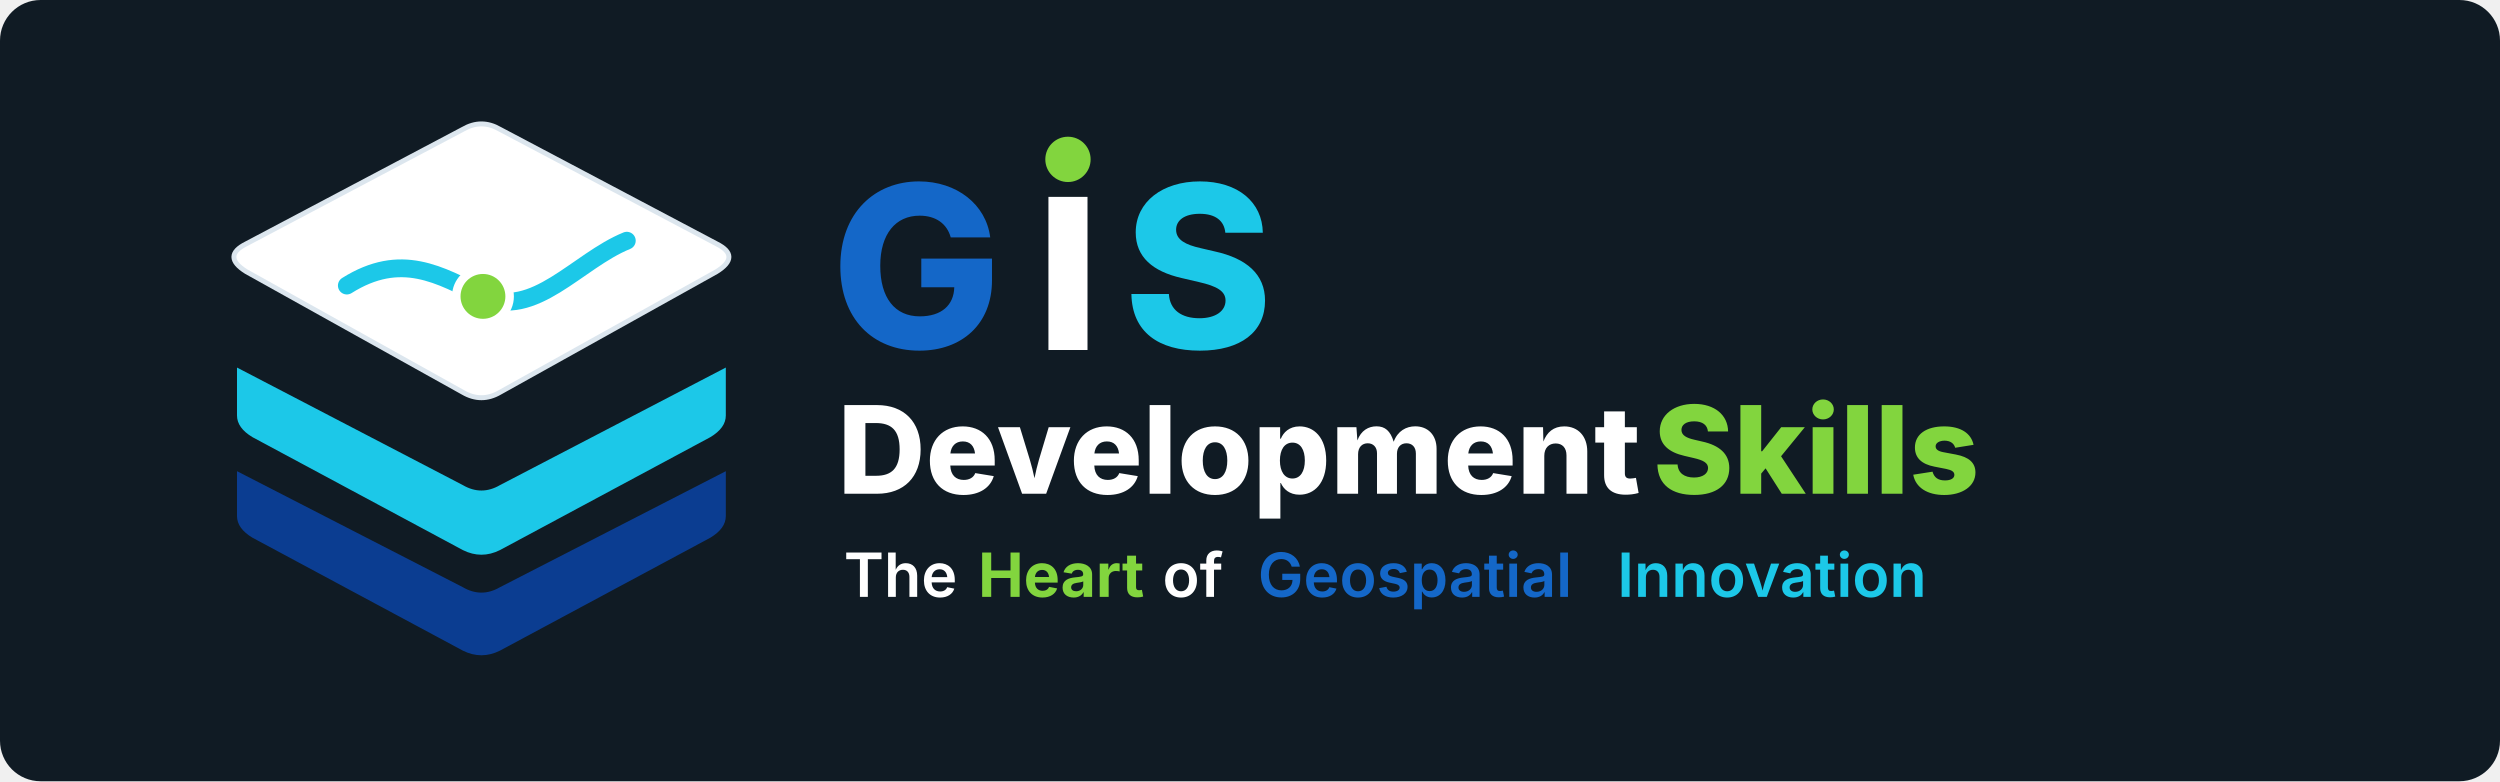
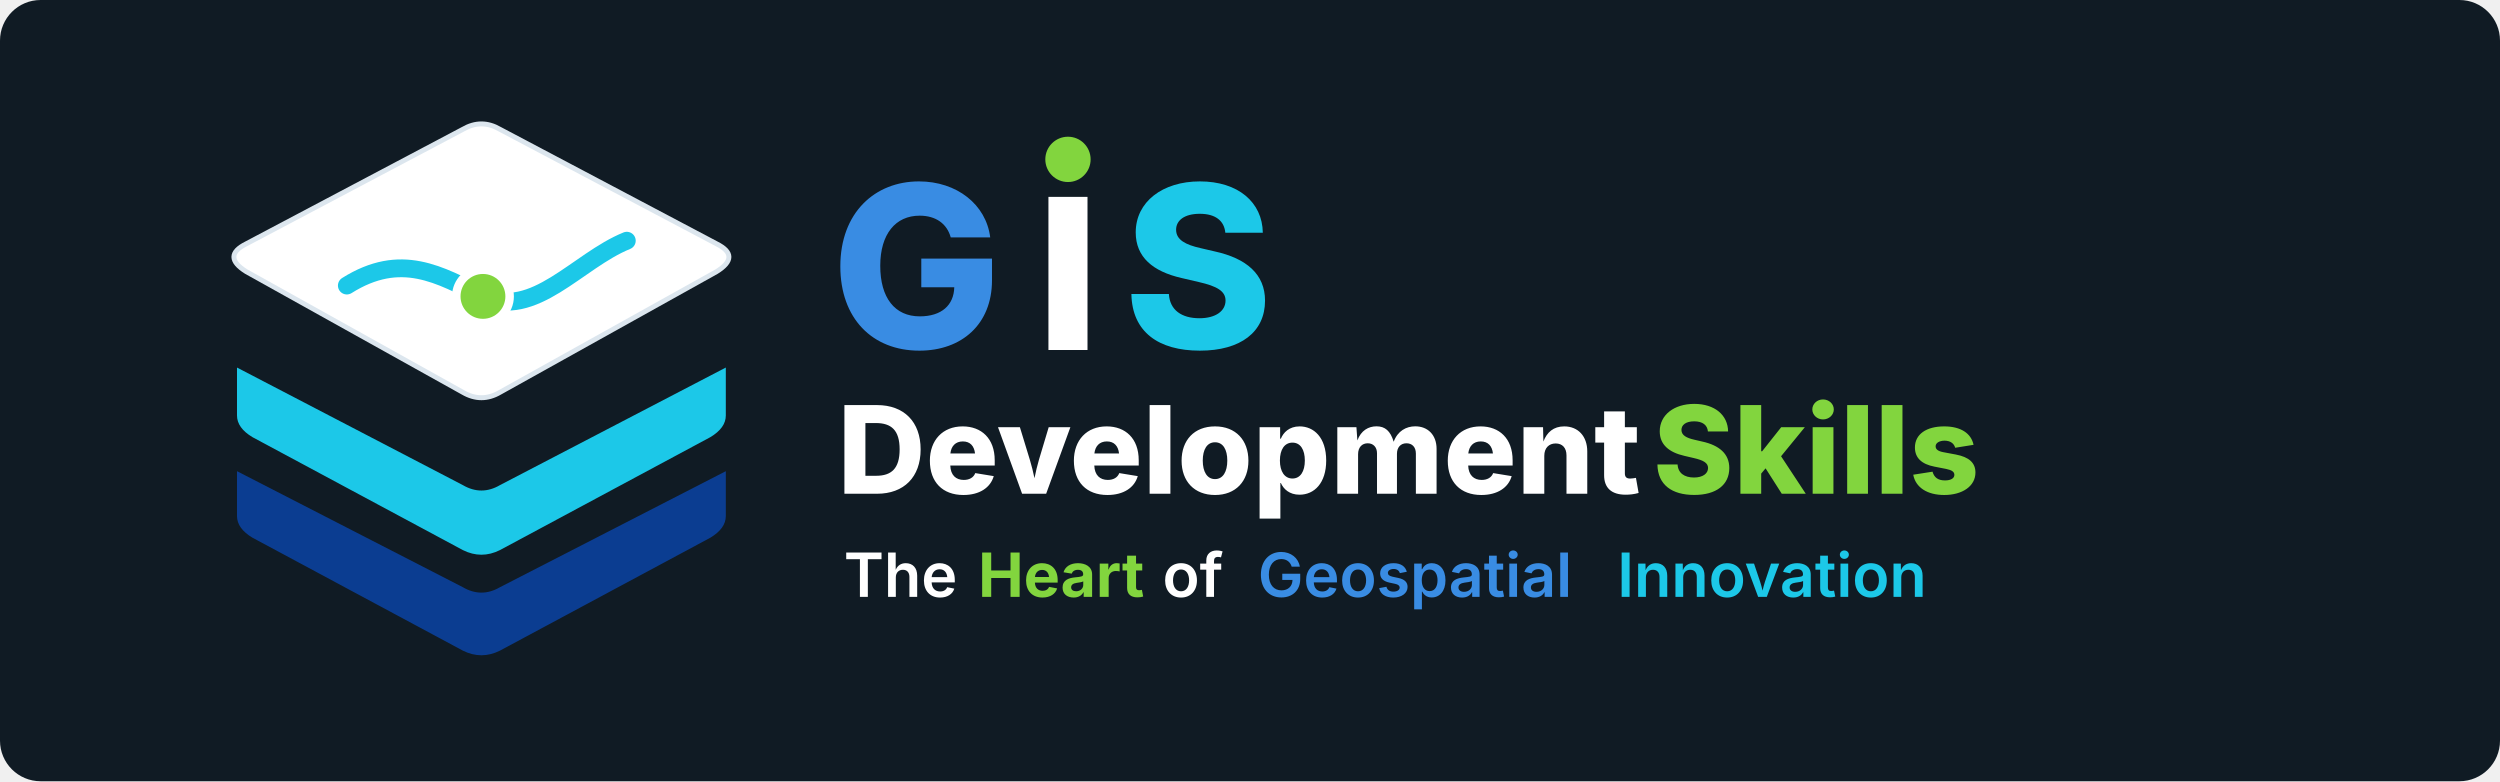
<svg xmlns="http://www.w3.org/2000/svg" width="1600" height="500" viewBox="0 0 1600 500" role="img" aria-labelledby="brandTitle brandDescription">
  <rect width="1600" height="500" rx="26" fill="#101B24" />
  <g transform="translate(100 40)">
    <g id="map-layers-icon" transform="translate(20 20) scale(0.99)">
      <path id="bottom-layer" fill="#0B3D91" d="M32 244 L178 319 Q190 326 202 319 L348 244 L348 273 Q348 281 338 287 L202 360 Q190 366 178 360 L42 287 Q32 281 32 273 Z" />
      <path id="middle-layer" fill="#1CC8E8" d="M32 177 L178 253 Q190 260 202 253 L348 177 L348 208 Q348 216 338 222 L202 295 Q190 301 178 295 L42 222 Q32 216 32 208 Z" />
      <path id="top-map" fill="#FFFFFF" stroke="#DCE6EE" stroke-width="3.2" d="M178 23 Q190 16 202 23 L342 97 Q358 105 342 115 L202 193 Q190 200 178 193 L38 115 Q22 105 38 97 Z" />
      <path id="map-route" d="M103 124 C138 102 163 117 191 131 C224 146 252 108 284 95" fill="none" stroke="#1CC8E8" stroke-width="11.5" stroke-linecap="round" />
      <circle id="map-waypoint-outline" cx="191" cy="131" r="20" fill="#FFFFFF" />
      <circle id="map-waypoint" cx="191" cy="131" r="14.5" fill="#82D53E" />
    </g>
-     <text x="432" y="183" font-family="Inter,Arial,sans-serif" font-size="145" font-weight="800" fill="#1467C8">G</text>
+     <text x="432" y="183" font-family="Inter,Arial,sans-serif" font-size="145" font-weight="800" fill="#398CE3">G</text>
    <rect id="gis-i-stem" x="571" y="86" width="25" height="98" fill="#FFFFFF" />
    <circle id="gis-i-dot" cx="583.5" cy="62" r="14.5" fill="#82D53E" />
    <text x="619" y="183" font-family="Inter,Arial,sans-serif" font-size="145" font-weight="800" fill="#1CC8E8">S</text>
    <text x="436" y="276" font-family="Inter,Arial,sans-serif" font-size="78" font-weight="800" fill="#FFFFFF">Development</text>
    <text x="958" y="276" font-family="Inter,Arial,sans-serif" font-size="78" font-weight="800" fill="#82D53E">Skills</text>
    <text x="440" y="342" font-family="Inter,Arial,sans-serif" font-size="39" font-weight="600" fill="#FFFFFF">The</text>
    <text x="526" y="342" font-family="Inter,Arial,sans-serif" font-size="39" font-weight="700" fill="#82D53E">Heart</text>
    <text x="644" y="342" font-family="Inter,Arial,sans-serif" font-size="39" font-weight="600" fill="#FFFFFF">of</text>
-     <text x="705" y="342" font-family="Inter,Arial,sans-serif" font-size="39" font-weight="600" fill="#1467C8">Geospatial</text>
+     <text x="705" y="342" font-family="Inter,Arial,sans-serif" font-size="39" font-weight="600" fill="#398CE3">Geospatial</text>
    <text x="935" y="342" font-family="Inter,Arial,sans-serif" font-size="39" font-weight="600" fill="#1CC8E8">Innovation</text>
  </g>
</svg>
